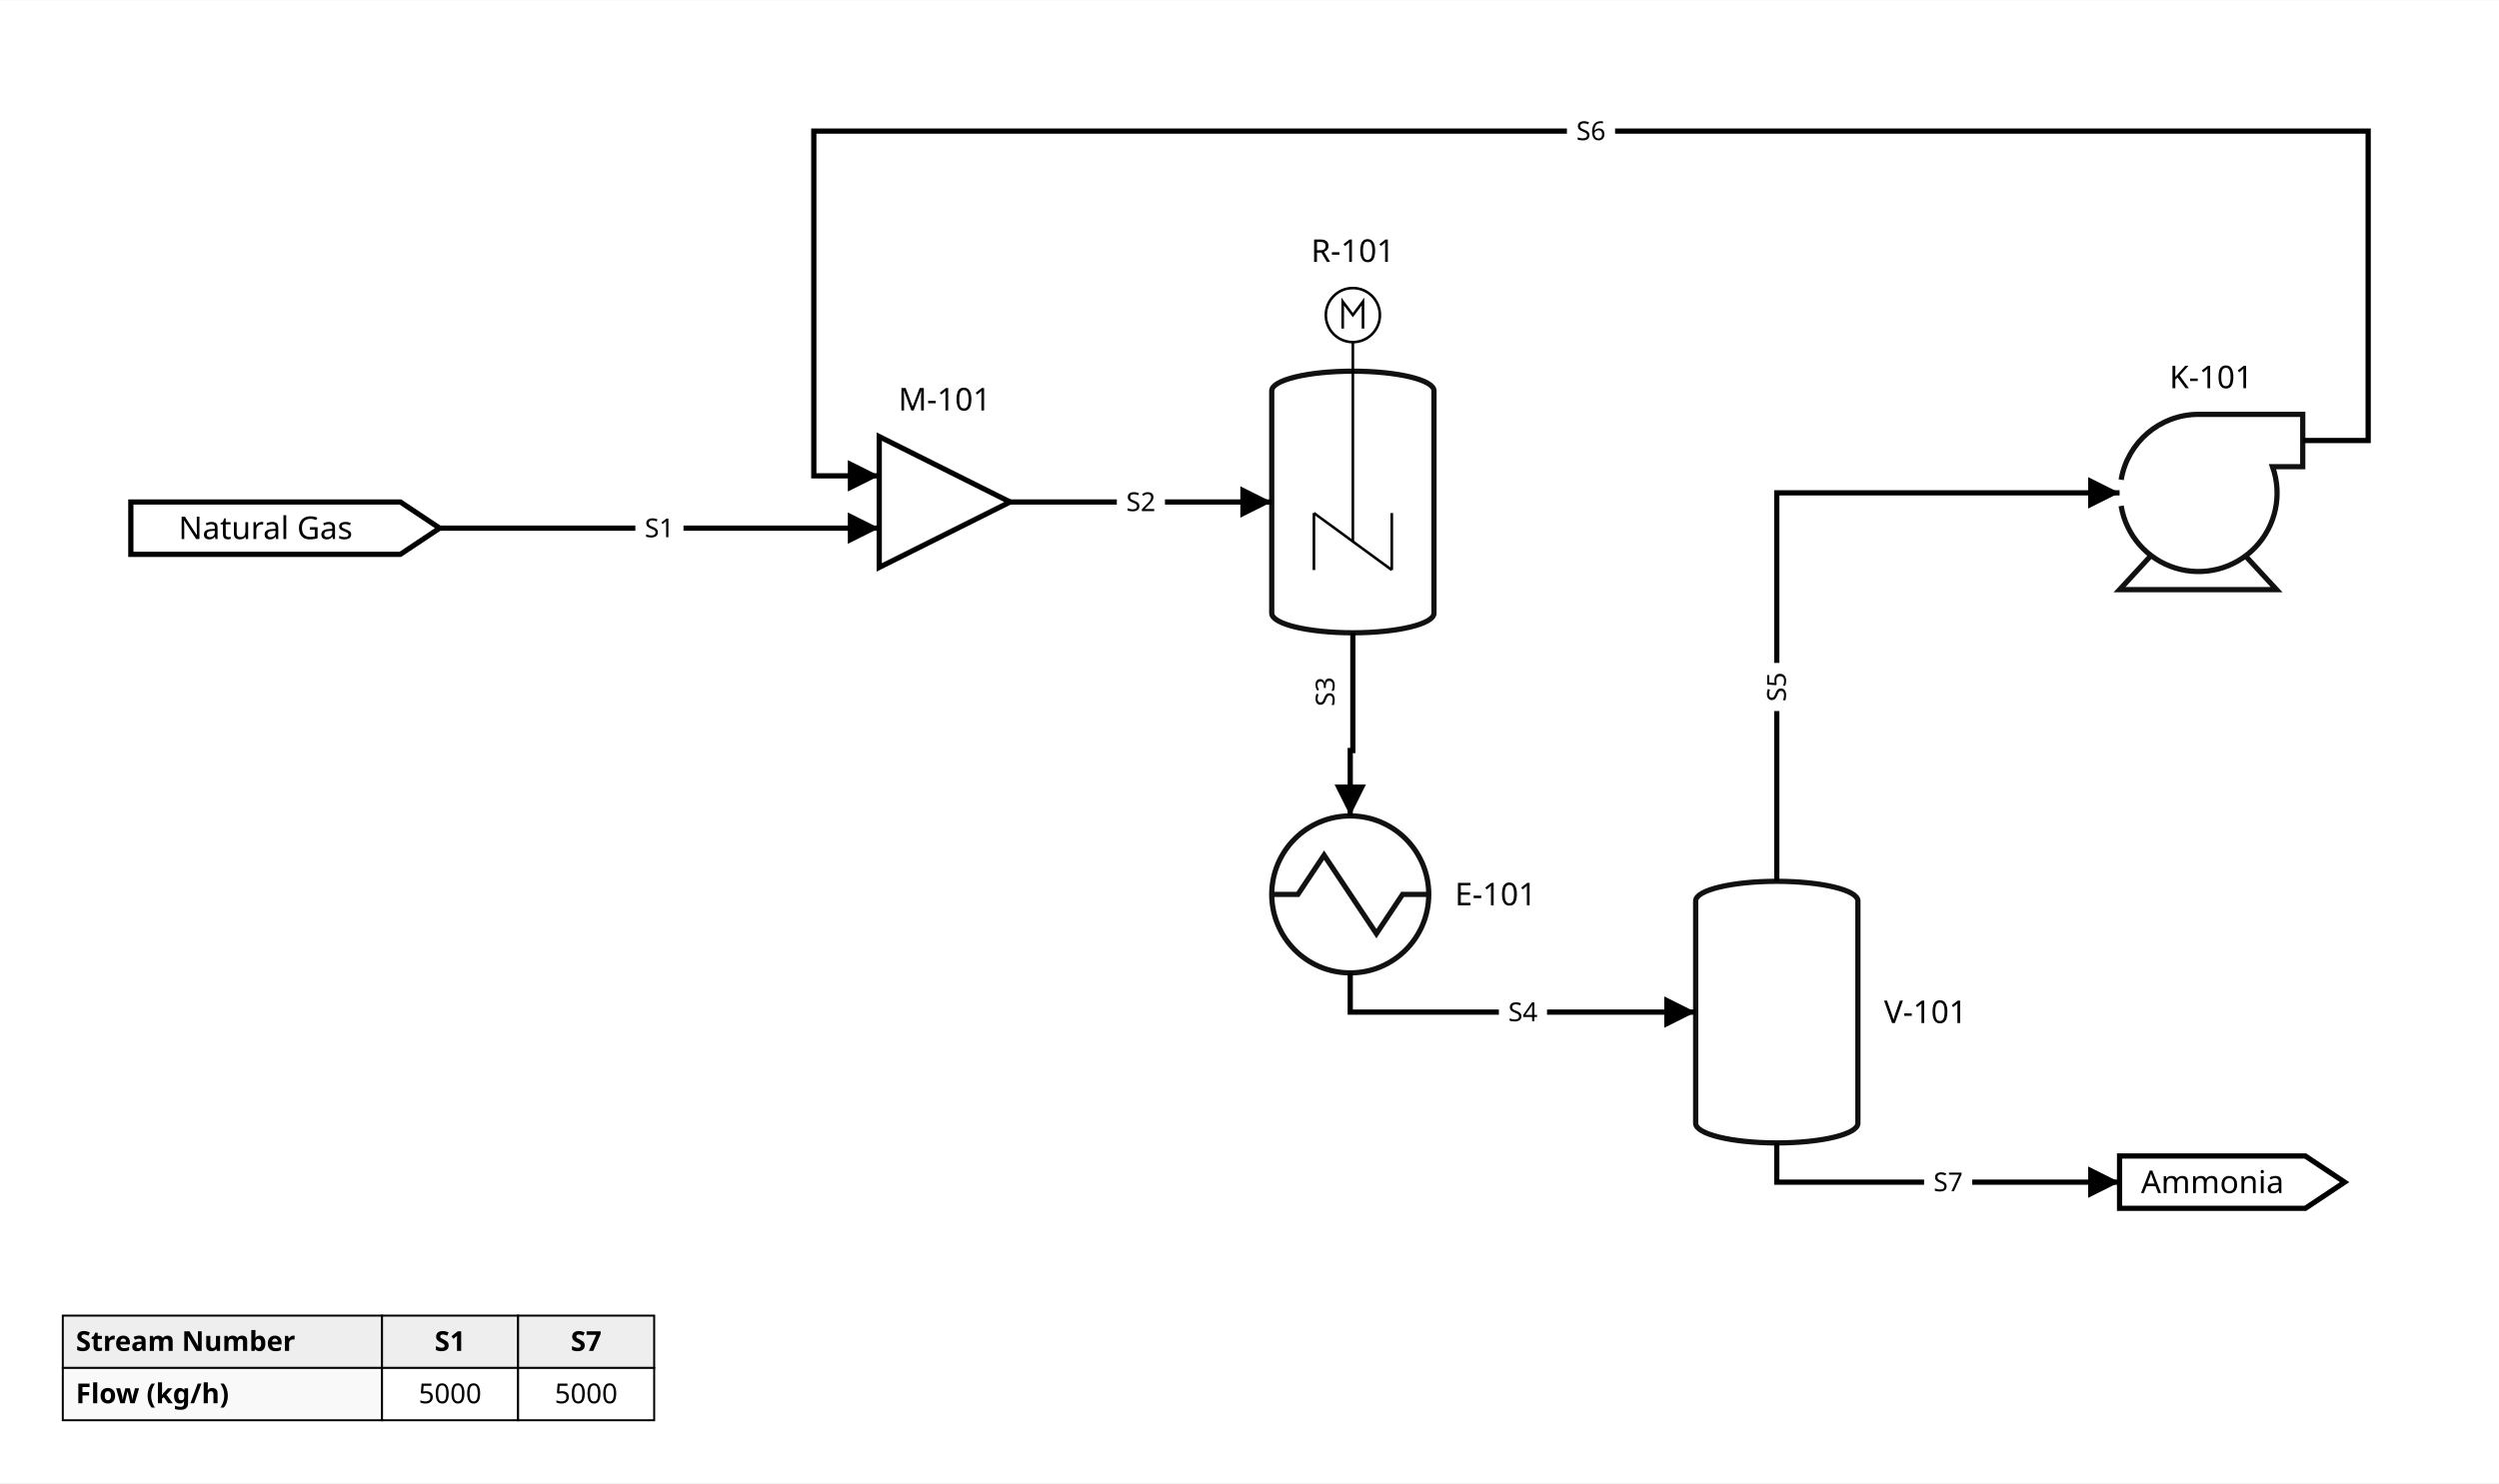
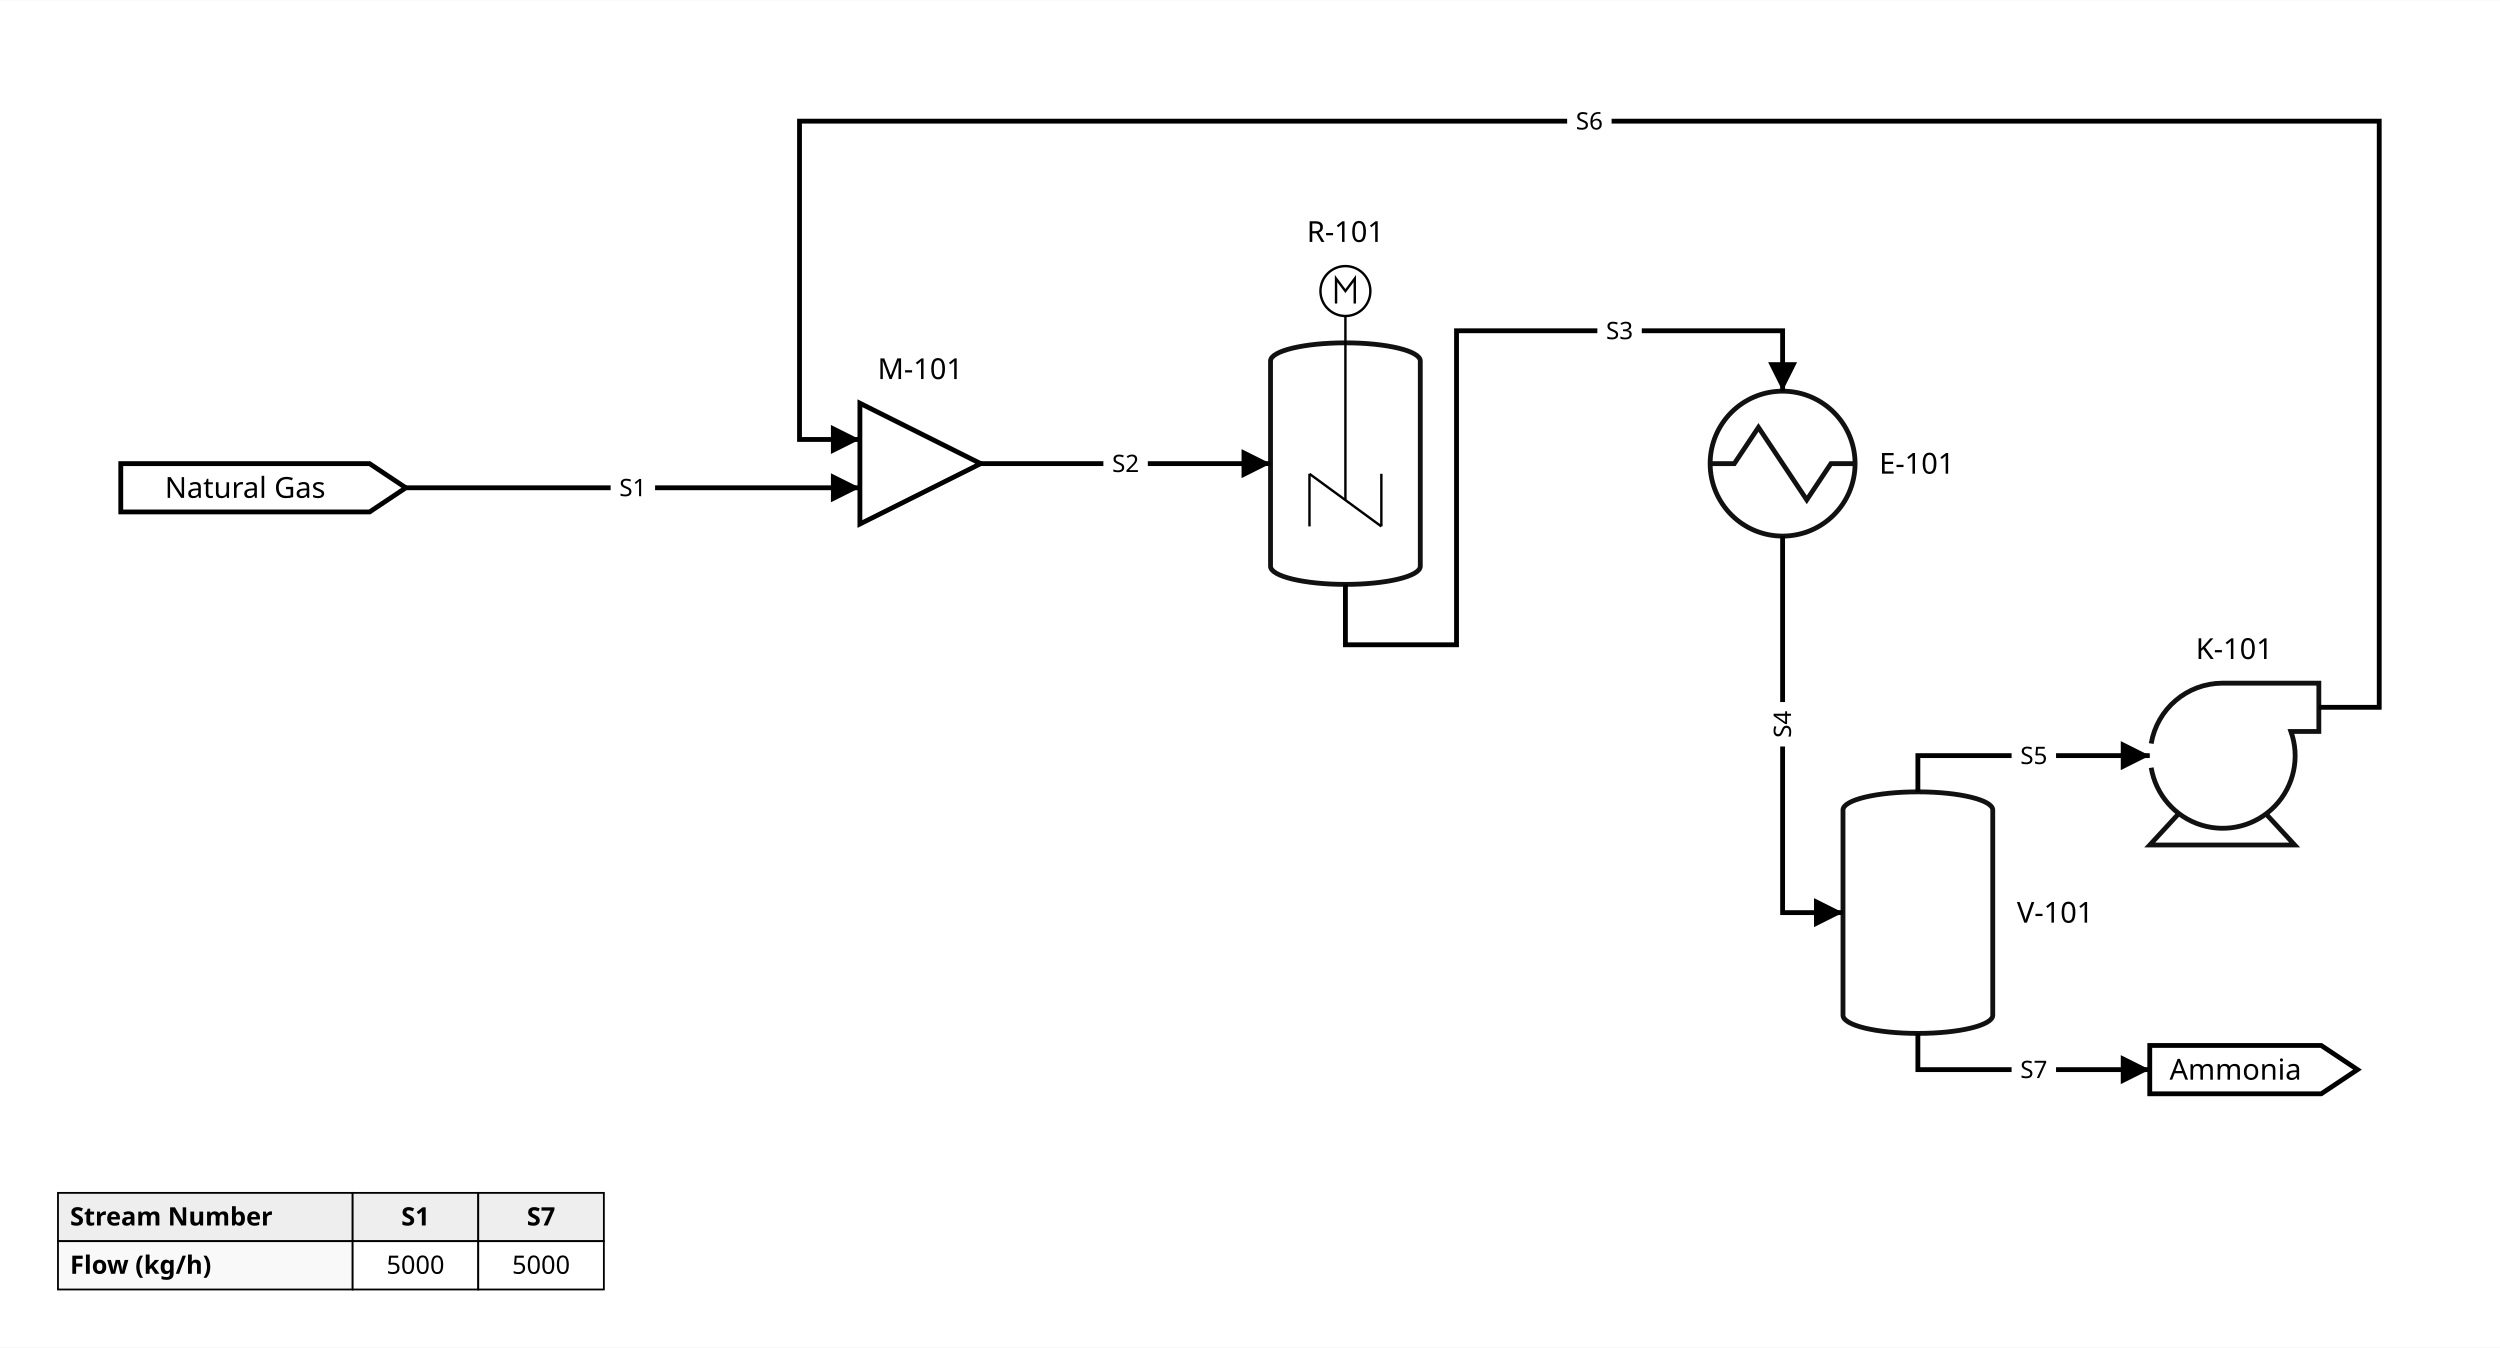
- <svg xmlns="http://www.w3.org/2000/svg" width="955" height="567" viewBox="-68.0 -75.9 955.0 566.8">
-   <rect x="-68.0" y="-75.9" width="955.0" height="566.8" fill="white" />
+ <svg xmlns="http://www.w3.org/2000/svg" width="1035" height="558" viewBox="-68.0 -75.9 1035.0 557.7">
+   <rect x="-68.0" y="-75.9" width="1035.0" height="557.7" fill="white" />
  <g id="stream_table">
-     <rect x="-44.0" y="426.9" width="122.0" height="20.0" fill="#eee" stroke="black" stroke-width="0.75" />
-     <text x="-39.0" y="440.4" font-family="sans-serif" font-size="10.5" font-weight="bold" text-anchor="start">Stream Number</text>
-     <rect x="78.0" y="426.9" width="52.0" height="20.0" fill="#eee" stroke="black" stroke-width="0.75" />
-     <text x="104.0" y="440.4" font-family="sans-serif" font-size="10.5" font-weight="bold" text-anchor="middle">S1</text>
-     <rect x="130.0" y="426.9" width="52.0" height="20.0" fill="#eee" stroke="black" stroke-width="0.75" />
-     <text x="156.0" y="440.4" font-family="sans-serif" font-size="10.5" font-weight="bold" text-anchor="middle">S7</text>
-     <rect x="-44.0" y="446.9" width="122.0" height="20.0" fill="#f9f9f9" stroke="black" stroke-width="0.75" />
-     <text x="-39.0" y="460.4" font-family="sans-serif" font-size="10.5" font-weight="bold" text-anchor="start">Flow (kg/h)</text>
-     <rect x="78.0" y="446.9" width="52.0" height="20.0" fill="white" stroke="black" stroke-width="0.75" />
-     <text x="104.0" y="460.4" font-family="sans-serif" font-size="10.5" text-anchor="middle">5000</text>
-     <rect x="130.0" y="446.9" width="52.0" height="20.0" fill="white" stroke="black" stroke-width="0.75" />
-     <text x="156.0" y="460.4" font-family="sans-serif" font-size="10.5" text-anchor="middle">5000</text>
+     <rect x="-44.0" y="417.8" width="122.0" height="20.0" fill="#eee" stroke="black" stroke-width="0.75" />
+     <text x="-39.0" y="431.3" font-family="sans-serif" font-size="10.5" font-weight="bold" text-anchor="start">Stream Number</text>
+     <rect x="78.0" y="417.8" width="52.0" height="20.0" fill="#eee" stroke="black" stroke-width="0.75" />
+     <text x="104.0" y="431.3" font-family="sans-serif" font-size="10.5" font-weight="bold" text-anchor="middle">S1</text>
+     <rect x="130.0" y="417.8" width="52.0" height="20.0" fill="#eee" stroke="black" stroke-width="0.75" />
+     <text x="156.0" y="431.3" font-family="sans-serif" font-size="10.5" font-weight="bold" text-anchor="middle">S7</text>
+     <rect x="-44.0" y="437.8" width="122.0" height="20.0" fill="#f9f9f9" stroke="black" stroke-width="0.75" />
+     <text x="-39.0" y="451.3" font-family="sans-serif" font-size="10.5" font-weight="bold" text-anchor="start">Flow (kg/h)</text>
+     <rect x="78.0" y="437.8" width="52.0" height="20.0" fill="white" stroke="black" stroke-width="0.75" />
+     <text x="104.0" y="451.3" font-family="sans-serif" font-size="10.5" text-anchor="middle">5000</text>
+     <rect x="130.0" y="437.8" width="52.0" height="20.0" fill="white" stroke="black" stroke-width="0.75" />
+     <text x="156.0" y="451.3" font-family="sans-serif" font-size="10.5" text-anchor="middle">5000</text>
  </g>
  <defs>
    <marker id="arrow_black" viewBox="0 0 10 10" refX="10" refY="5" markerWidth="12" markerHeight="12" markerUnits="userSpaceOnUse" orient="auto-start-reverse">
      <path d="M 0 0 L 10 5 L 0 10 z" fill="black" />
    </marker>
    <symbol id="sym_compressor" viewBox="0 0 70.0 67.0" overflow="visible">
      <path d="M 12.0 54.0 L 0.0 67.0 L 60.0 67.0 L 48.0 54.0" fill="white" stroke="#111" stroke-width="2.0" />
      <path d="M 0.6 25.0 A 30.0 30.0 0.0 0 1 30.0 0.0 L 70.0 0.0 L 70.0 20.0 L 58.45 20.0 A 30.0 30.0 0.0 0 1 51.859 50.83 A 30.0 30.0 0.0 0 1 21.341 58.742 A 30.0 30.0 0.0 0 1 0.6 35.0" fill="white" stroke="#111" stroke-width="2.0" />
    </symbol>
    <symbol id="sym_hex" viewBox="0 0 60.0 60.0" overflow="visible">
      <ellipse cx="30.0" cy="30.0" rx="30.0" ry="30.0" fill="white" stroke="#111" stroke-width="2.0" />
      <path d="M 0.0 30.0 L 10.0 30.0 L 20.0 15.0 L 40.0 45.0 L 50.0 30.0 L 60.0 30.0" fill="none" stroke="#111" stroke-width="2.0" />
    </symbol>
    <symbol id="sym_mixer" viewBox="0 0 50.0 50.0" overflow="visible">
      <polygon points="0,0 50,25 0,50" fill="none" stroke="black" stroke-width="2" />
    </symbol>
    <symbol id="sym_reactor_cace69d09" viewBox="0 0 62.0 131.778" overflow="visible">
      <path d="M 0 39.278 A 31 7.5 0 0 1 31 31.778 A 31 7.5 0 0 1 62 39.278 L 62 124.278 A 31 7.5 0 0 1 31 131.778 A 31 7.5 0 0 1 0 124.278 Z" fill="white" stroke="#111" stroke-width="2" />
      <line x1="31" y1="20.667" x2="31" y2="96.889" fill="none" stroke="black" stroke-width="1" />
      <path d="M 16.12 86 L 16.12 107.778 M 16.12 86 L 45.88 107.778 M 45.88 86 L 45.88 107.778" fill="none" stroke="black" stroke-width="1" />
      <ellipse cx="31" cy="10.333" rx="10.333" ry="10.333" fill="none" stroke="black" stroke-width="1" />
      <path d="M 27.125 15.5 L 27.125 5.167 L 31 10.333 L 34.875 5.167 L 34.875 15.5" fill="none" stroke="black" stroke-width="1" />
    </symbol>
    <symbol id="sym_separator" viewBox="0 0 62.0 100.0" overflow="visible">
      <path d="M 0 7.5 A 31 7.5 0 0 1 31 0 A 31 7.5 0 0 1 62 7.5 L 62 92.5 A 31 7.5 0 0 1 31 100 A 31 7.5 0 0 1 0 92.5 Z" fill="white" stroke="#111" stroke-width="2" />
    </symbol>
  </defs>
  <g id="units">
    <polygon points="-18.0,115.889 85.0,115.889 100.0,125.889 85.0,135.889 -18.0,135.889" fill="transparent" stroke="black" stroke-width="2" />
    <text x="33.5" y="125.889" font-family="sans-serif" font-size="12" text-anchor="middle" dominant-baseline="middle">Natural Gas</text>
-     <use href="#sym_mixer" x="268" y="90.89" width="50.0" height="50.0" />
-     <use href="#sym_reactor_cace69d09" x="418" y="34.11" width="62.0" height="131.778" />
-     <use href="#sym_hex" x="418" y="235.89" width="60.0" height="60.0" />
-     <use href="#sym_separator" x="580" y="260.89" width="62.0" height="100.0" />
-     <use href="#sym_compressor" x="742" y="82.39" width="70.0" height="67.0" />
-     <polygon points="742.0,365.889 813.0,365.889 828.0,375.889 813.0,385.889 742.0,385.889" fill="transparent" stroke="black" stroke-width="2" />
-     <text x="777.5" y="375.889" font-family="sans-serif" font-size="12" text-anchor="middle" dominant-baseline="middle">Ammonia</text>
+     <use href="#sym_mixer" x="288" y="90.89" width="50.0" height="50.0" />
+     <use href="#sym_reactor_cace69d09" x="458" y="34.11" width="62.0" height="131.778" />
+     <use href="#sym_hex" x="640" y="85.89" width="60.0" height="60.0" />
+     <use href="#sym_separator" x="695" y="251.78" width="62.0" height="100.0" />
+     <use href="#sym_compressor" x="822" y="206.78" width="70.0" height="67.0" />
+     <polygon points="822.0,356.778 893.0,356.778 908.0,366.778 893.0,376.778 822.0,376.778" fill="transparent" stroke="black" stroke-width="2" />
+     <text x="857.5" y="366.778" font-family="sans-serif" font-size="12" text-anchor="middle" dominant-baseline="middle">Ammonia</text>
  </g>
  <g id="streams">
-     <path d="M 100.0,125.889 L 268.0,125.889" fill="none" stroke="black" stroke-width="2" marker-end="url(#arrow_black)" />
-     <path d="M 318.0,115.889 L 418.0,115.889" fill="none" stroke="black" stroke-width="2" marker-end="url(#arrow_black)" />
-     <path d="M 449.0,165.889 L 449.0,210.889 L 448.0,210.889 L 448.0,235.889" fill="none" stroke="black" stroke-width="2" marker-end="url(#arrow_black)" />
-     <path d="M 448.0,295.889 L 448.0,310.889 L 580.0,310.889" fill="none" stroke="black" stroke-width="2" marker-end="url(#arrow_black)" />
-     <path d="M 611.0,260.889 L 611.0,112.389 L 742.0,112.389" fill="none" stroke="black" stroke-width="2" marker-end="url(#arrow_black)" />
-     <path d="M 812.0,92.389 L 837.0,92.389 L 837.0,-25.889 L 243.0,-25.889 L 243.0,105.889 L 268.0,105.889" fill="none" stroke="black" stroke-width="2" marker-end="url(#arrow_black)" />
-     <path d="M 611.0,360.889 L 611.0,375.889 L 742.0,375.889" fill="none" stroke="black" stroke-width="2" marker-end="url(#arrow_black)" />
-     <rect x="174.8" y="119.4" width="18.4" height="13.0" fill="white" />
-     <text x="184.0" y="125.9" font-family="sans-serif" font-size="10" text-anchor="middle" dominant-baseline="middle" fill="black">S1</text>
-     <rect x="358.8" y="109.4" width="18.4" height="13.0" fill="white" />
-     <text x="368.0" y="115.9" font-family="sans-serif" font-size="10" text-anchor="middle" dominant-baseline="middle" fill="black">S2</text>
-     <rect x="432.0" y="179.2" width="13.0" height="18.4" fill="white" />
-     <text x="438.5" y="188.4" font-family="sans-serif" font-size="10" text-anchor="middle" dominant-baseline="middle" fill="black" transform="rotate(-90, 438.5, 188.4)">S3</text>
-     <rect x="504.8" y="304.4" width="18.4" height="13.0" fill="white" />
-     <text x="514.0" y="310.9" font-family="sans-serif" font-size="10" text-anchor="middle" dominant-baseline="middle" fill="black">S4</text>
-     <rect x="604.5" y="177.4" width="13.0" height="18.4" fill="white" />
-     <text x="611.0" y="186.6" font-family="sans-serif" font-size="10" text-anchor="middle" dominant-baseline="middle" fill="black" transform="rotate(-90, 611.0, 186.6)">S5</text>
-     <rect x="530.8" y="-32.4" width="18.4" height="13.0" fill="white" />
-     <text x="540.0" y="-25.9" font-family="sans-serif" font-size="10" text-anchor="middle" dominant-baseline="middle" fill="black">S6</text>
-     <rect x="667.3" y="369.4" width="18.4" height="13.0" fill="white" />
-     <text x="676.5" y="375.9" font-family="sans-serif" font-size="10" text-anchor="middle" dominant-baseline="middle" fill="black">S7</text>
+     <path d="M 100.0,125.889 L 288.0,125.889" fill="none" stroke="black" stroke-width="2" marker-end="url(#arrow_black)" />
+     <path d="M 338.0,115.889 L 458.0,115.889" fill="none" stroke="black" stroke-width="2" marker-end="url(#arrow_black)" />
+     <path d="M 489.0,165.889 L 489.0,190.889 L 535.0,190.889 L 535.0,60.889 L 670.0,60.889 L 670.0,85.889" fill="none" stroke="black" stroke-width="2" marker-end="url(#arrow_black)" />
+     <path d="M 670.0,145.889 L 670.0,301.778 L 695.0,301.778" fill="none" stroke="black" stroke-width="2" marker-end="url(#arrow_black)" />
+     <path d="M 726.0,251.778 L 726.0,236.778 L 822.0,236.778" fill="none" stroke="black" stroke-width="2" marker-end="url(#arrow_black)" />
+     <path d="M 892.0,216.778 L 917.0,216.778 L 917.0,-25.889 L 263.0,-25.889 L 263.0,105.889 L 288.0,105.889" fill="none" stroke="black" stroke-width="2" marker-end="url(#arrow_black)" />
+     <path d="M 726.0,351.778 L 726.0,366.778 L 822.0,366.778" fill="none" stroke="black" stroke-width="2" marker-end="url(#arrow_black)" />
+     <rect x="184.8" y="119.4" width="18.4" height="13.0" fill="white" />
+     <text x="194.0" y="125.9" font-family="sans-serif" font-size="10" text-anchor="middle" dominant-baseline="middle" fill="black">S1</text>
+     <rect x="388.8" y="109.4" width="18.4" height="13.0" fill="white" />
+     <text x="398.0" y="115.9" font-family="sans-serif" font-size="10" text-anchor="middle" dominant-baseline="middle" fill="black">S2</text>
+     <rect x="593.3" y="54.4" width="18.4" height="13.0" fill="white" />
+     <text x="602.5" y="60.9" font-family="sans-serif" font-size="10" text-anchor="middle" dominant-baseline="middle" fill="black">S3</text>
+     <rect x="663.5" y="214.6" width="13.0" height="18.4" fill="white" />
+     <text x="670.0" y="223.8" font-family="sans-serif" font-size="10" text-anchor="middle" dominant-baseline="middle" fill="black" transform="rotate(-90, 670.0, 223.8)">S4</text>
+     <rect x="764.8" y="230.3" width="18.4" height="13.0" fill="white" />
+     <text x="774.0" y="236.8" font-family="sans-serif" font-size="10" text-anchor="middle" dominant-baseline="middle" fill="black">S5</text>
+     <rect x="580.8" y="-32.4" width="18.4" height="13.0" fill="white" />
+     <text x="590.0" y="-25.9" font-family="sans-serif" font-size="10" text-anchor="middle" dominant-baseline="middle" fill="black">S6</text>
+     <rect x="764.8" y="360.3" width="18.4" height="13.0" fill="white" />
+     <text x="774.0" y="366.8" font-family="sans-serif" font-size="10" text-anchor="middle" dominant-baseline="middle" fill="black">S7</text>
  </g>
  <g id="unit_labels">
-     <rect x="272.5" y="68.9" width="41.0" height="15.0" fill="white" />
-     <text x="293.0" y="80.889" font-family="sans-serif" font-size="12" text-anchor="middle" dominant-baseline="baseline">M-101</text>
-     <rect x="428.5" y="12.1" width="41.0" height="15.0" fill="white" />
-     <text x="449.0" y="24.111" font-family="sans-serif" font-size="12" text-anchor="middle" dominant-baseline="baseline">R-101</text>
-     <rect x="488.0" y="258.4" width="41.0" height="15.0" fill="white" />
-     <text x="488.0" y="265.889" font-family="sans-serif" font-size="12" text-anchor="start" dominant-baseline="middle">E-101</text>
-     <rect x="652.0" y="303.4" width="41.0" height="15.0" fill="white" />
-     <text x="652.0" y="310.889" font-family="sans-serif" font-size="12" text-anchor="start" dominant-baseline="middle">V-101</text>
-     <rect x="756.5" y="60.4" width="41.0" height="15.0" fill="white" />
-     <text x="777.0" y="72.389" font-family="sans-serif" font-size="12" text-anchor="middle" dominant-baseline="baseline">K-101</text>
+     <rect x="292.5" y="68.9" width="41.0" height="15.0" fill="white" />
+     <text x="313.0" y="80.889" font-family="sans-serif" font-size="12" text-anchor="middle" dominant-baseline="baseline">M-101</text>
+     <rect x="468.5" y="12.1" width="41.0" height="15.0" fill="white" />
+     <text x="489.0" y="24.111" font-family="sans-serif" font-size="12" text-anchor="middle" dominant-baseline="baseline">R-101</text>
+     <rect x="710.0" y="108.4" width="41.0" height="15.0" fill="white" />
+     <text x="710.0" y="115.889" font-family="sans-serif" font-size="12" text-anchor="start" dominant-baseline="middle">E-101</text>
+     <rect x="767.0" y="294.3" width="41.0" height="15.0" fill="white" />
+     <text x="767.0" y="301.778" font-family="sans-serif" font-size="12" text-anchor="start" dominant-baseline="middle">V-101</text>
+     <rect x="836.5" y="184.8" width="41.0" height="15.0" fill="white" />
+     <text x="857.0" y="196.778" font-family="sans-serif" font-size="12" text-anchor="middle" dominant-baseline="baseline">K-101</text>
  </g>
</svg>
